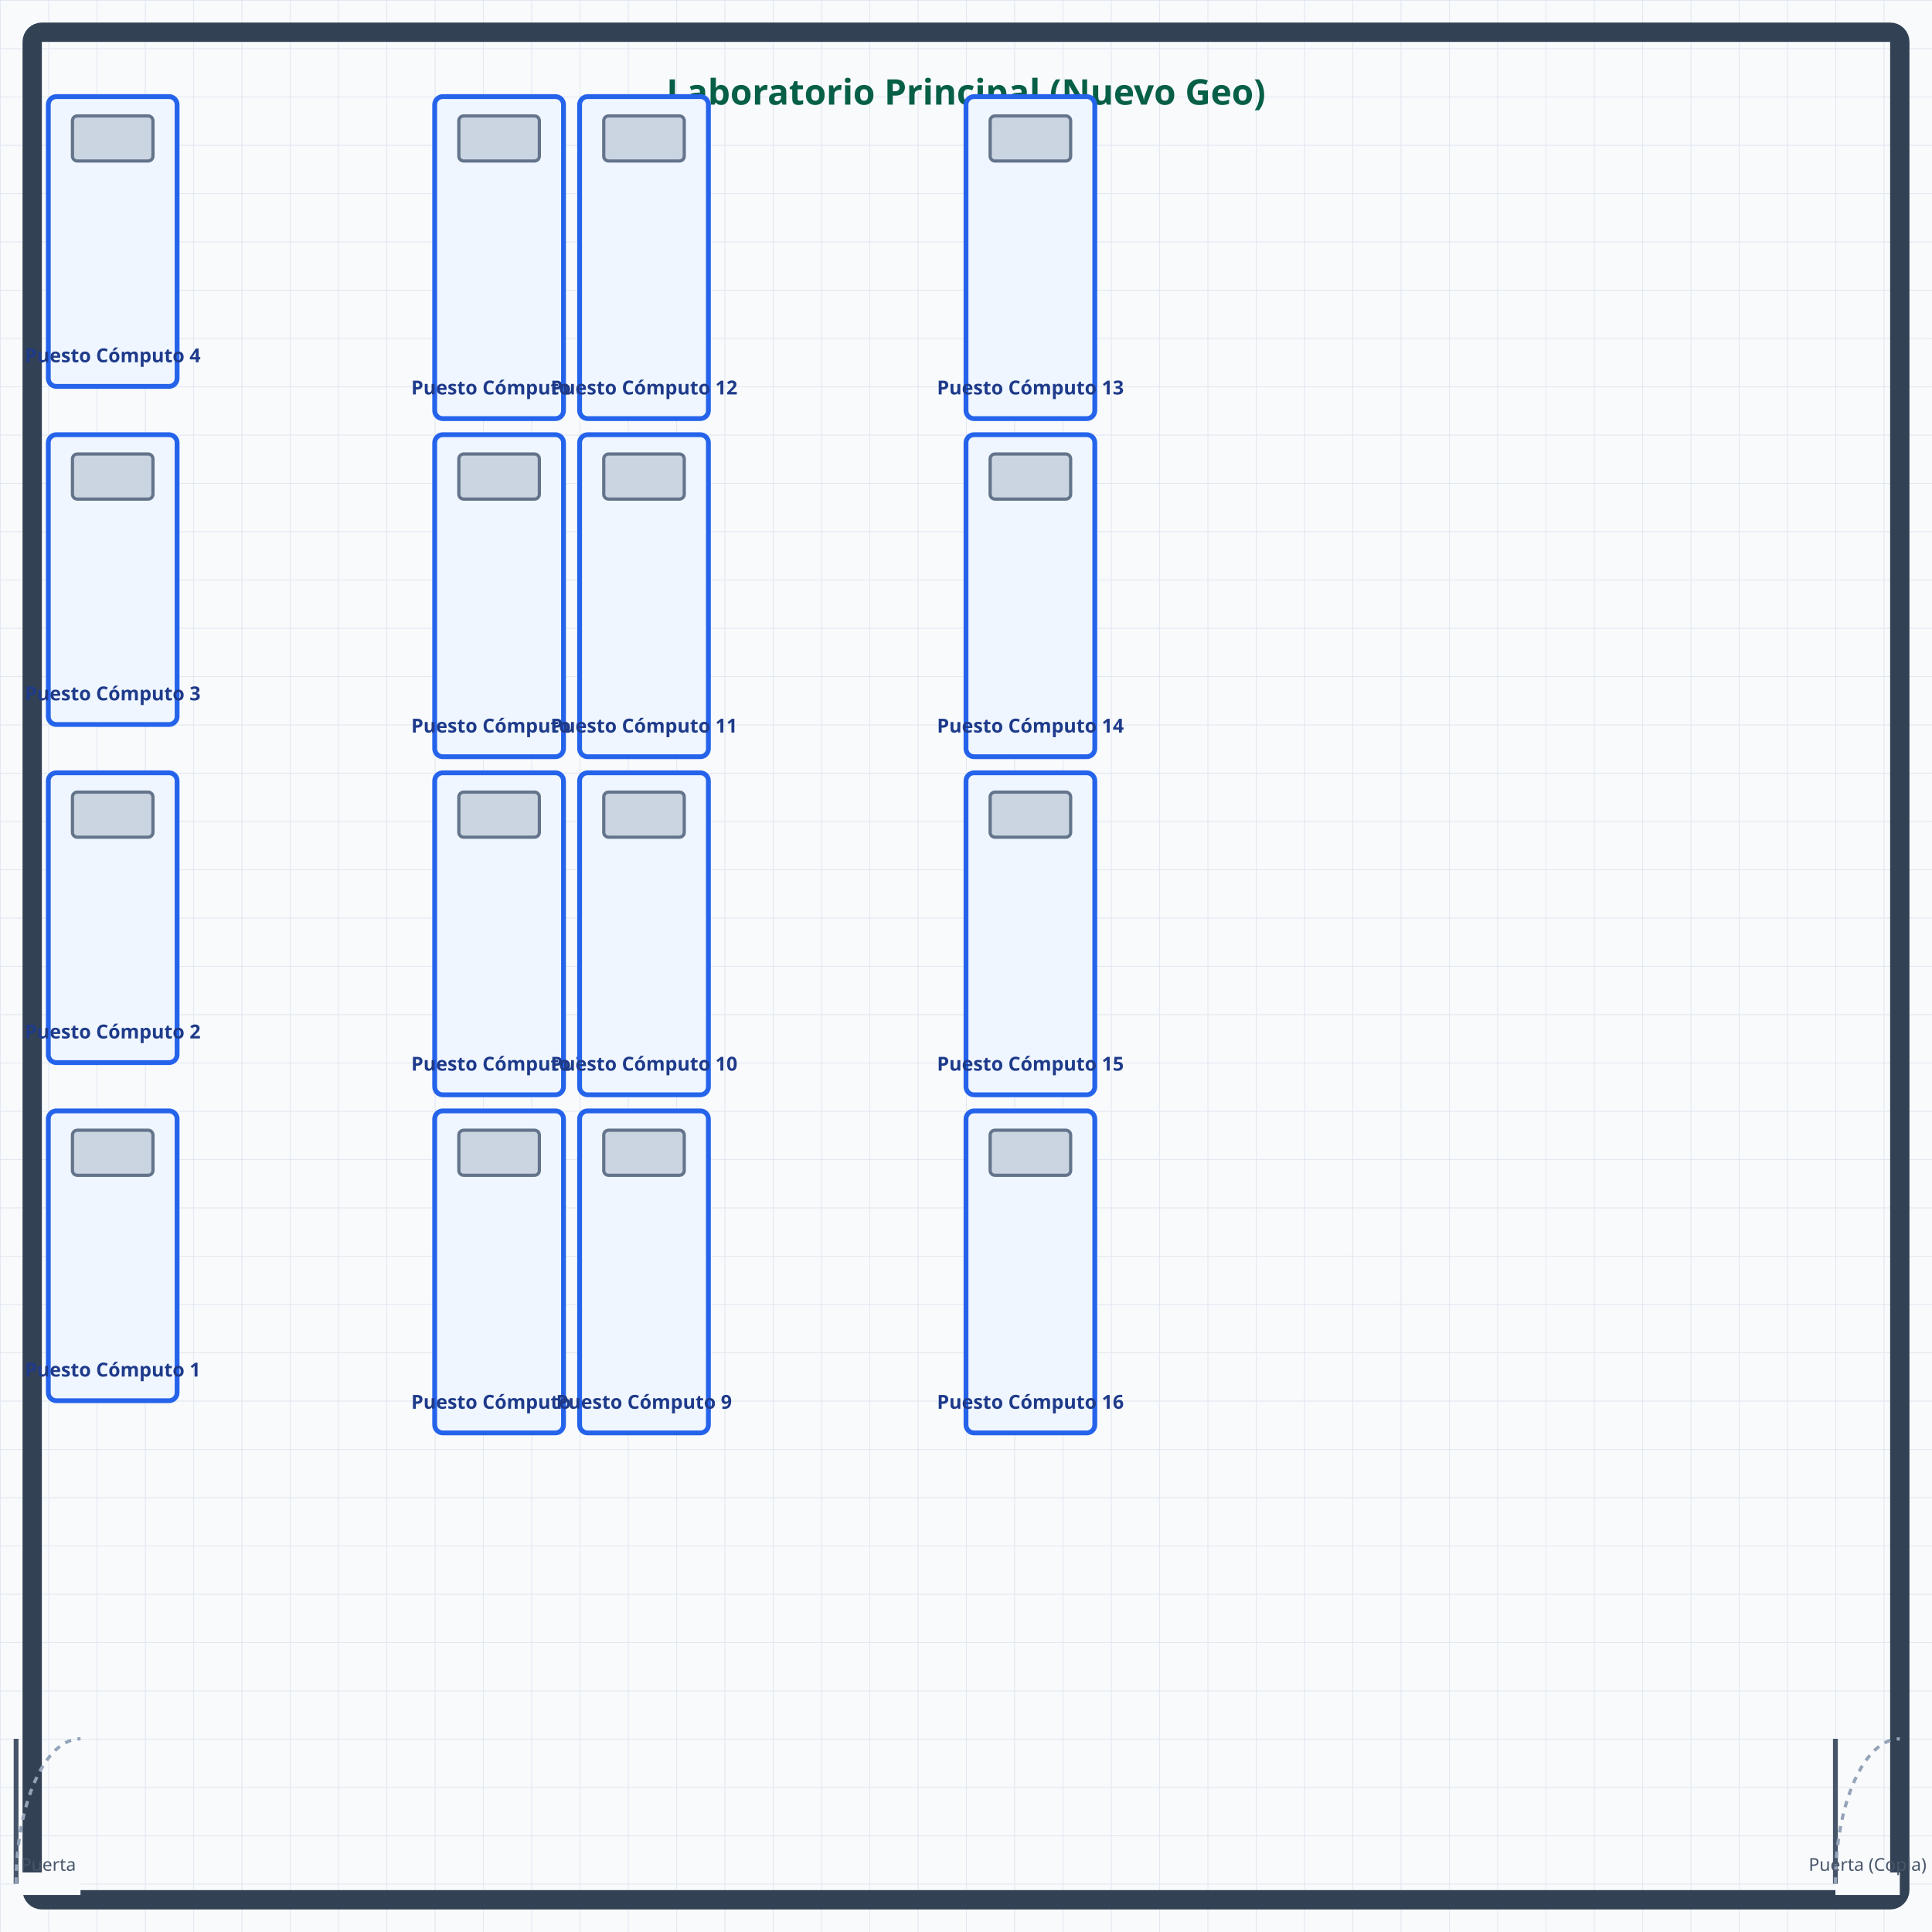
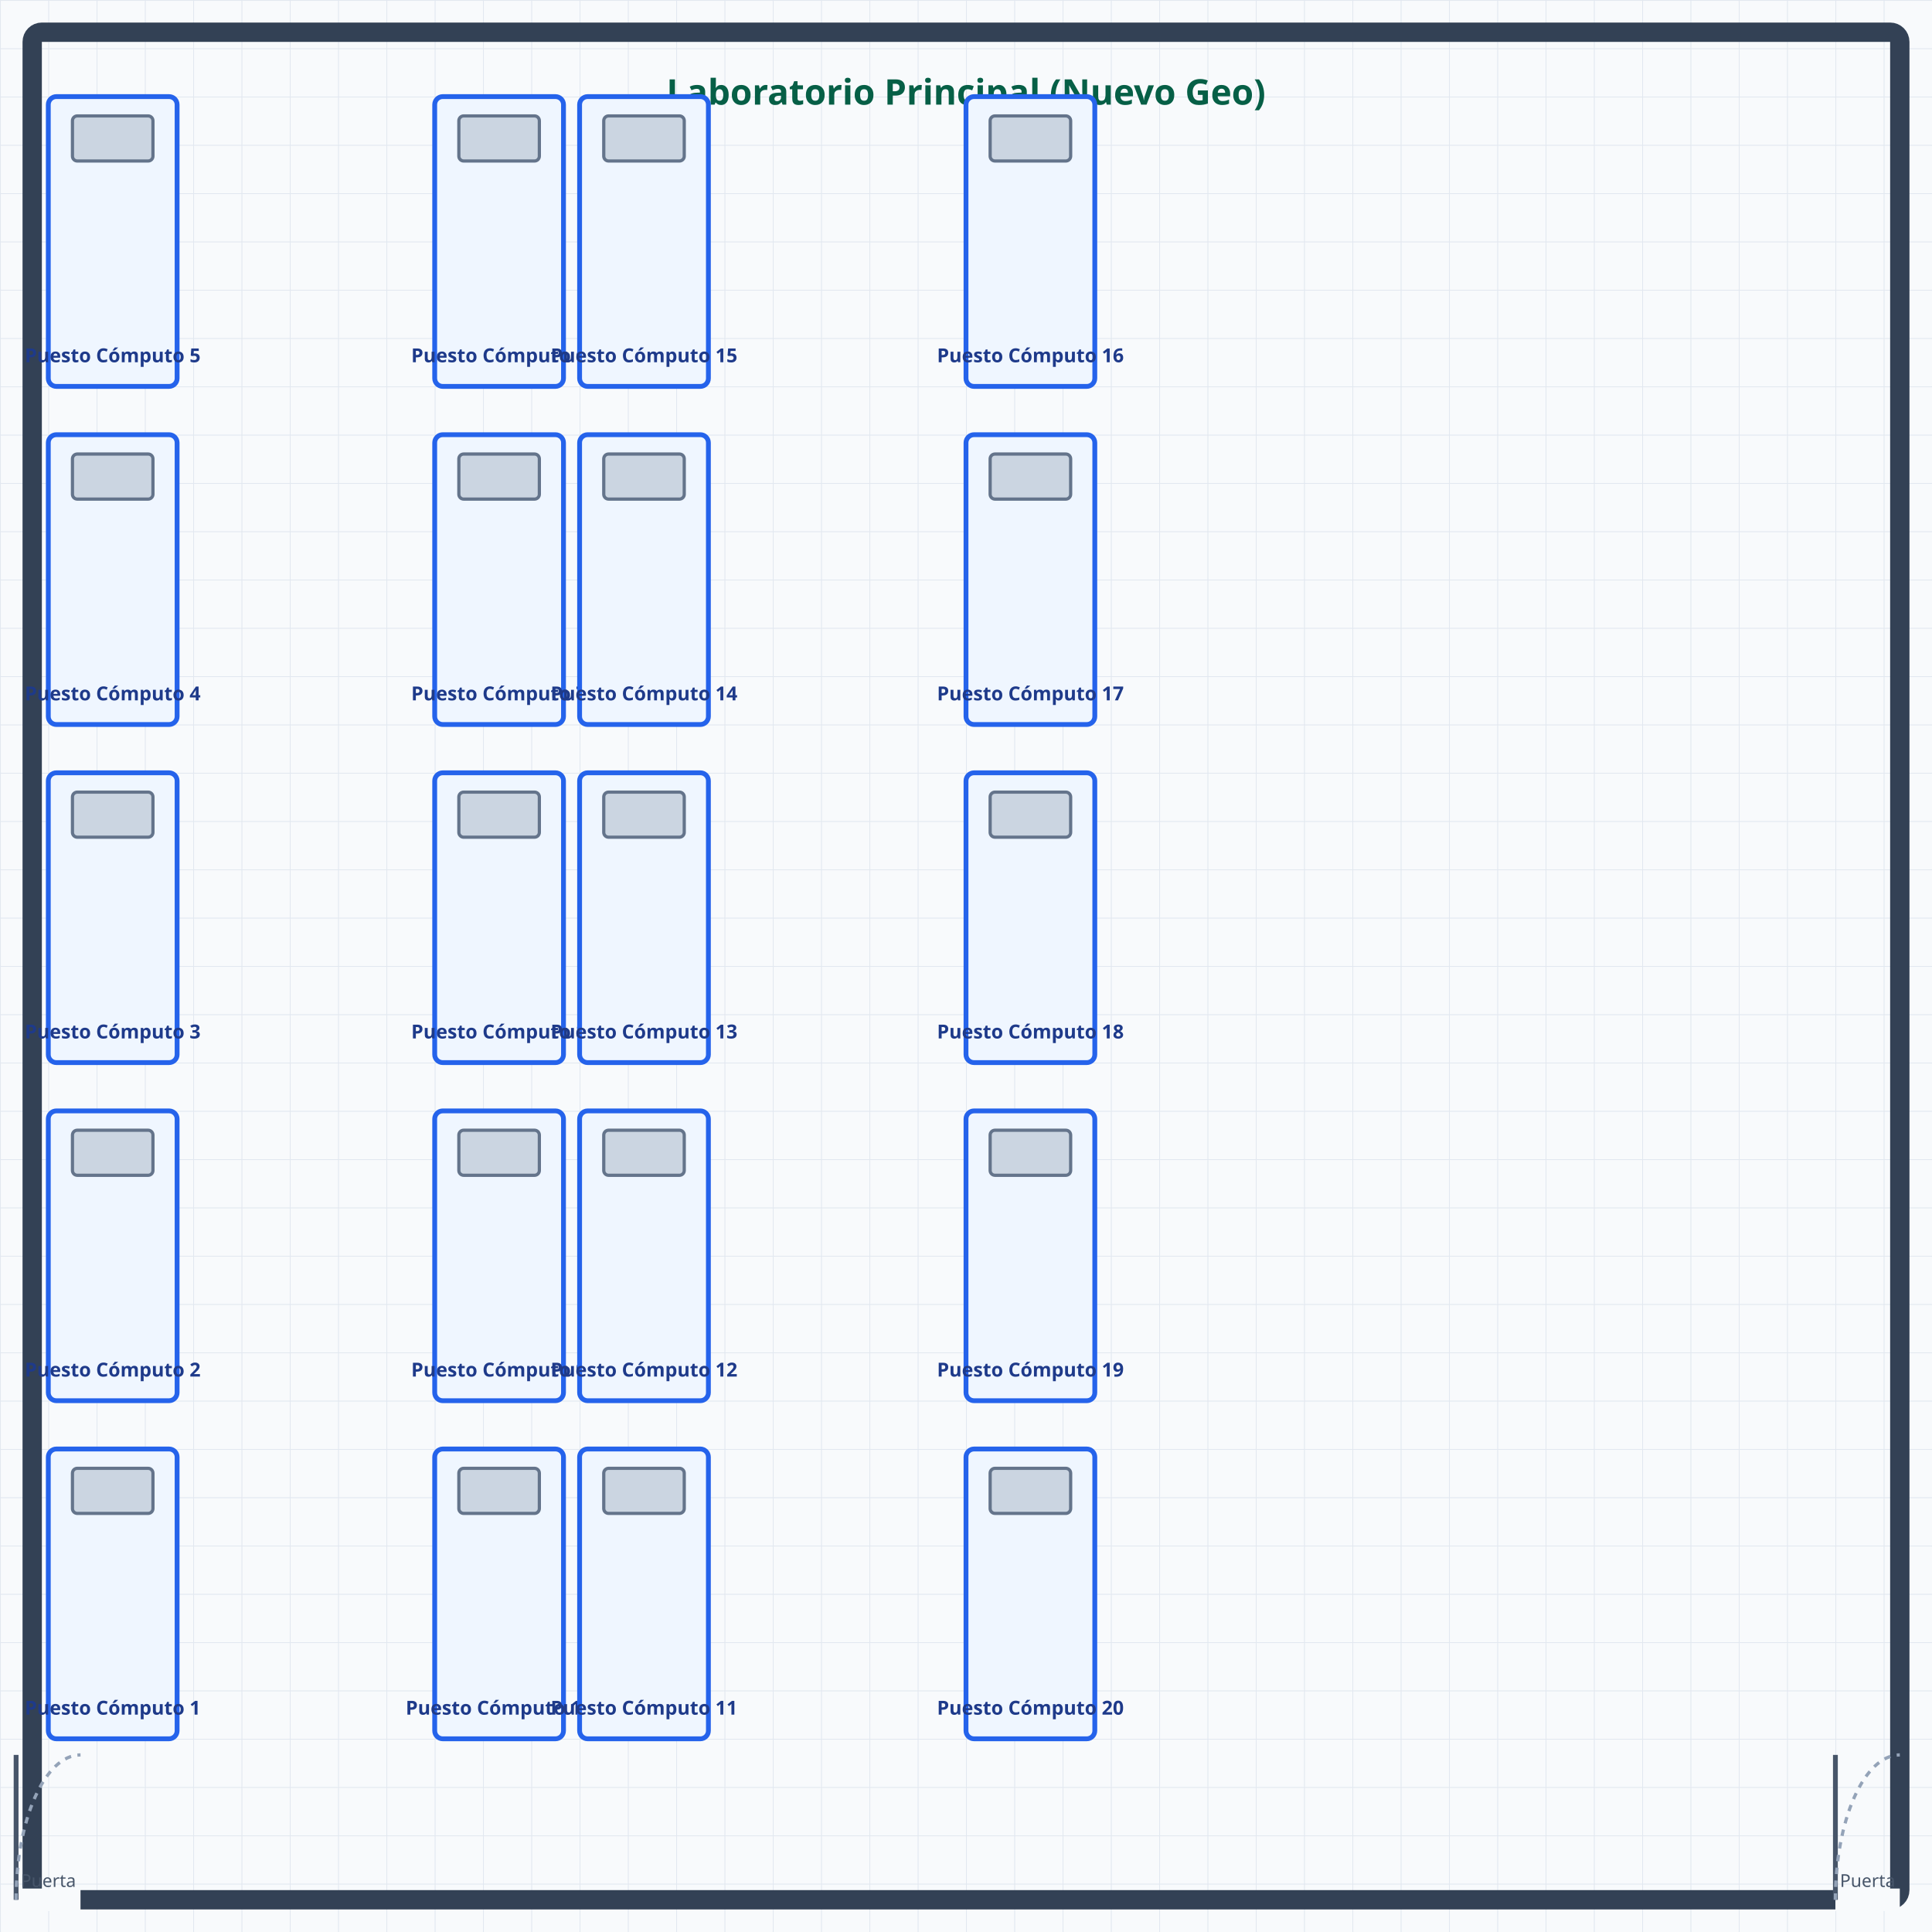
<svg xmlns="http://www.w3.org/2000/svg" viewBox="0 0 1200 1200" width="1200" height="1200">
  <defs>
-     <pattern id="grid_1789155489757" width="30" height="30" patternUnits="userSpaceOnUse">
+     <pattern id="grid_1789157828368" width="30" height="30" patternUnits="userSpaceOnUse">
      <path d="M 30 0 L 0 0 0 30" fill="none" stroke="#e2e8f0" stroke-width="1" />
    </pattern>
  </defs>
  <rect width="1200" height="1200" fill="#f8fafc" />
-   <rect width="1200" height="1200" fill="url(#grid_1789155489757)" />
+   <rect width="1200" height="1200" fill="url(#grid_1789157828368)" />
  <rect x="20" y="20" width="1160" height="1160" fill="none" stroke="#334155" stroke-width="12" rx="6" />
  <text x="600" y="65" font-family="sans-serif" font-size="22" font-weight="bold" fill="#065f46" text-anchor="middle">Laboratorio Principal (Nuevo Geo)</text>
  <g id="elem_6">
-     <line x1="10" y1="1170" x2="50" y2="1170" stroke="#f8fafc" stroke-width="14" />
-     <line x1="10" y1="1170" x2="10" y2="1080" stroke="#475569" stroke-width="3" />
-     <path d="M 10 1170 A 40 90 0 0 1 50 1080" fill="none" stroke="#94a3b8" stroke-width="2" stroke-dasharray="4,4" />
-     <text x="30" y="1162" font-family="sans-serif" font-size="11" fill="#475569" text-anchor="middle">Puerta</text>
+     <line x1="10" y1="1180" x2="50" y2="1180" stroke="#f8fafc" stroke-width="14" />
+     <line x1="10" y1="1180" x2="10" y2="1090" stroke="#475569" stroke-width="3" />
+     <path d="M 10 1180 A 40 90 0 0 1 50 1090" fill="none" stroke="#94a3b8" stroke-width="2" stroke-dasharray="4,4" />
+     <text x="30" y="1172" font-family="sans-serif" font-size="11" fill="#475569" text-anchor="middle">Puerta</text>
  </g>
  <g id="elem_7">
-     <line x1="1140" y1="1170" x2="1180" y2="1170" stroke="#f8fafc" stroke-width="14" />
-     <line x1="1140" y1="1170" x2="1140" y2="1080" stroke="#475569" stroke-width="3" />
-     <path d="M 1140 1170 A 40 90 0 0 1 1180 1080" fill="none" stroke="#94a3b8" stroke-width="2" stroke-dasharray="4,4" />
-     <text x="1160" y="1162" font-family="sans-serif" font-size="11" fill="#475569" text-anchor="middle">Puerta (Copia)</text>
+     <line x1="1140" y1="1180" x2="1180" y2="1180" stroke="#f8fafc" stroke-width="14" />
+     <line x1="1140" y1="1180" x2="1140" y2="1090" stroke="#475569" stroke-width="3" />
+     <path d="M 1140 1180 A 40 90 0 0 1 1180 1090" fill="none" stroke="#94a3b8" stroke-width="2" stroke-dasharray="4,4" />
+     <text x="1160" y="1172" font-family="sans-serif" font-size="11" fill="#475569" text-anchor="middle">Puerta</text>
  </g>
  <g id="elem_8">
    <rect x="30" y="60" width="80" height="180" rx="5" fill="#eff6ff" stroke="#2563eb" stroke-width="3" />
    <rect x="45" y="72" width="50" height="28" rx="3" fill="#cbd5e1" stroke="#64748b" stroke-width="2" />
-     <text x="70" y="225" font-family="sans-serif" font-size="12" font-weight="bold" fill="#1e3a8a" text-anchor="middle">Puesto Cómputo 4</text>
+     <text x="70" y="225" font-family="sans-serif" font-size="12" font-weight="bold" fill="#1e3a8a" text-anchor="middle">Puesto Cómputo 5</text>
  </g>
  <g id="elem_9">
    <rect x="30" y="270" width="80" height="180" rx="5" fill="#eff6ff" stroke="#2563eb" stroke-width="3" />
    <rect x="45" y="282" width="50" height="28" rx="3" fill="#cbd5e1" stroke="#64748b" stroke-width="2" />
-     <text x="70" y="435" font-family="sans-serif" font-size="12" font-weight="bold" fill="#1e3a8a" text-anchor="middle">Puesto Cómputo 3</text>
+     <text x="70" y="435" font-family="sans-serif" font-size="12" font-weight="bold" fill="#1e3a8a" text-anchor="middle">Puesto Cómputo 4</text>
  </g>
  <g id="elem_10">
    <rect x="30" y="480" width="80" height="180" rx="5" fill="#eff6ff" stroke="#2563eb" stroke-width="3" />
    <rect x="45" y="492" width="50" height="28" rx="3" fill="#cbd5e1" stroke="#64748b" stroke-width="2" />
-     <text x="70" y="645" font-family="sans-serif" font-size="12" font-weight="bold" fill="#1e3a8a" text-anchor="middle">Puesto Cómputo 2</text>
+     <text x="70" y="645" font-family="sans-serif" font-size="12" font-weight="bold" fill="#1e3a8a" text-anchor="middle">Puesto Cómputo 3</text>
  </g>
  <g id="elem_11">
    <rect x="30" y="690" width="80" height="180" rx="5" fill="#eff6ff" stroke="#2563eb" stroke-width="3" />
    <rect x="45" y="702" width="50" height="28" rx="3" fill="#cbd5e1" stroke="#64748b" stroke-width="2" />
-     <text x="70" y="855" font-family="sans-serif" font-size="12" font-weight="bold" fill="#1e3a8a" text-anchor="middle">Puesto Cómputo 1</text>
+     <text x="70" y="855" font-family="sans-serif" font-size="12" font-weight="bold" fill="#1e3a8a" text-anchor="middle">Puesto Cómputo 2</text>
  </g>
  <g id="elem_12">
-     <rect x="270" y="60" width="80" height="200" rx="5" fill="#eff6ff" stroke="#2563eb" stroke-width="3" />
+     <rect x="270" y="60" width="80" height="180" rx="5" fill="#eff6ff" stroke="#2563eb" stroke-width="3" />
    <rect x="285" y="72" width="50" height="28" rx="3" fill="#cbd5e1" stroke="#64748b" stroke-width="2" />
-     <text x="310" y="245" font-family="sans-serif" font-size="12" font-weight="bold" fill="#1e3a8a" text-anchor="middle">Puesto Cómputo 5</text>
+     <text x="310" y="225" font-family="sans-serif" font-size="12" font-weight="bold" fill="#1e3a8a" text-anchor="middle">Puesto Cómputo 6</text>
  </g>
  <g id="elem_13">
-     <rect x="270" y="270" width="80" height="200" rx="5" fill="#eff6ff" stroke="#2563eb" stroke-width="3" />
+     <rect x="270" y="270" width="80" height="180" rx="5" fill="#eff6ff" stroke="#2563eb" stroke-width="3" />
    <rect x="285" y="282" width="50" height="28" rx="3" fill="#cbd5e1" stroke="#64748b" stroke-width="2" />
-     <text x="310" y="455" font-family="sans-serif" font-size="12" font-weight="bold" fill="#1e3a8a" text-anchor="middle">Puesto Cómputo 6</text>
+     <text x="310" y="435" font-family="sans-serif" font-size="12" font-weight="bold" fill="#1e3a8a" text-anchor="middle">Puesto Cómputo 7</text>
  </g>
  <g id="elem_14">
-     <rect x="270" y="480" width="80" height="200" rx="5" fill="#eff6ff" stroke="#2563eb" stroke-width="3" />
+     <rect x="270" y="480" width="80" height="180" rx="5" fill="#eff6ff" stroke="#2563eb" stroke-width="3" />
    <rect x="285" y="492" width="50" height="28" rx="3" fill="#cbd5e1" stroke="#64748b" stroke-width="2" />
-     <text x="310" y="665" font-family="sans-serif" font-size="12" font-weight="bold" fill="#1e3a8a" text-anchor="middle">Puesto Cómputo 7</text>
+     <text x="310" y="645" font-family="sans-serif" font-size="12" font-weight="bold" fill="#1e3a8a" text-anchor="middle">Puesto Cómputo 8</text>
  </g>
  <g id="elem_15">
-     <rect x="270" y="690" width="80" height="200" rx="5" fill="#eff6ff" stroke="#2563eb" stroke-width="3" />
+     <rect x="270" y="690" width="80" height="180" rx="5" fill="#eff6ff" stroke="#2563eb" stroke-width="3" />
    <rect x="285" y="702" width="50" height="28" rx="3" fill="#cbd5e1" stroke="#64748b" stroke-width="2" />
-     <text x="310" y="875" font-family="sans-serif" font-size="12" font-weight="bold" fill="#1e3a8a" text-anchor="middle">Puesto Cómputo 8</text>
+     <text x="310" y="855" font-family="sans-serif" font-size="12" font-weight="bold" fill="#1e3a8a" text-anchor="middle">Puesto Cómputo 9</text>
  </g>
  <g id="elem_16">
-     <rect x="360" y="60" width="80" height="200" rx="5" fill="#eff6ff" stroke="#2563eb" stroke-width="3" />
+     <rect x="360" y="60" width="80" height="180" rx="5" fill="#eff6ff" stroke="#2563eb" stroke-width="3" />
    <rect x="375" y="72" width="50" height="28" rx="3" fill="#cbd5e1" stroke="#64748b" stroke-width="2" />
-     <text x="400" y="245" font-family="sans-serif" font-size="12" font-weight="bold" fill="#1e3a8a" text-anchor="middle">Puesto Cómputo 12</text>
+     <text x="400" y="225" font-family="sans-serif" font-size="12" font-weight="bold" fill="#1e3a8a" text-anchor="middle">Puesto Cómputo 15</text>
  </g>
  <g id="elem_17">
-     <rect x="360" y="690" width="80" height="200" rx="5" fill="#eff6ff" stroke="#2563eb" stroke-width="3" />
+     <rect x="360" y="690" width="80" height="180" rx="5" fill="#eff6ff" stroke="#2563eb" stroke-width="3" />
    <rect x="375" y="702" width="50" height="28" rx="3" fill="#cbd5e1" stroke="#64748b" stroke-width="2" />
-     <text x="400" y="875" font-family="sans-serif" font-size="12" font-weight="bold" fill="#1e3a8a" text-anchor="middle">Puesto Cómputo 9</text>
+     <text x="400" y="855" font-family="sans-serif" font-size="12" font-weight="bold" fill="#1e3a8a" text-anchor="middle">Puesto Cómputo 12</text>
  </g>
  <g id="elem_18">
-     <rect x="360" y="480" width="80" height="200" rx="5" fill="#eff6ff" stroke="#2563eb" stroke-width="3" />
+     <rect x="360" y="480" width="80" height="180" rx="5" fill="#eff6ff" stroke="#2563eb" stroke-width="3" />
    <rect x="375" y="492" width="50" height="28" rx="3" fill="#cbd5e1" stroke="#64748b" stroke-width="2" />
-     <text x="400" y="665" font-family="sans-serif" font-size="12" font-weight="bold" fill="#1e3a8a" text-anchor="middle">Puesto Cómputo 10</text>
+     <text x="400" y="645" font-family="sans-serif" font-size="12" font-weight="bold" fill="#1e3a8a" text-anchor="middle">Puesto Cómputo 13</text>
  </g>
  <g id="elem_19">
-     <rect x="360" y="270" width="80" height="200" rx="5" fill="#eff6ff" stroke="#2563eb" stroke-width="3" />
+     <rect x="360" y="270" width="80" height="180" rx="5" fill="#eff6ff" stroke="#2563eb" stroke-width="3" />
    <rect x="375" y="282" width="50" height="28" rx="3" fill="#cbd5e1" stroke="#64748b" stroke-width="2" />
-     <text x="400" y="455" font-family="sans-serif" font-size="12" font-weight="bold" fill="#1e3a8a" text-anchor="middle">Puesto Cómputo 11</text>
+     <text x="400" y="435" font-family="sans-serif" font-size="12" font-weight="bold" fill="#1e3a8a" text-anchor="middle">Puesto Cómputo 14</text>
  </g>
  <g id="elem_20">
-     <rect x="600" y="60" width="80" height="200" rx="5" fill="#eff6ff" stroke="#2563eb" stroke-width="3" />
+     <rect x="600" y="60" width="80" height="180" rx="5" fill="#eff6ff" stroke="#2563eb" stroke-width="3" />
    <rect x="615" y="72" width="50" height="28" rx="3" fill="#cbd5e1" stroke="#64748b" stroke-width="2" />
-     <text x="640" y="245" font-family="sans-serif" font-size="12" font-weight="bold" fill="#1e3a8a" text-anchor="middle">Puesto Cómputo 13</text>
+     <text x="640" y="225" font-family="sans-serif" font-size="12" font-weight="bold" fill="#1e3a8a" text-anchor="middle">Puesto Cómputo 16</text>
  </g>
  <g id="elem_21">
-     <rect x="600" y="270" width="80" height="200" rx="5" fill="#eff6ff" stroke="#2563eb" stroke-width="3" />
+     <rect x="600" y="270" width="80" height="180" rx="5" fill="#eff6ff" stroke="#2563eb" stroke-width="3" />
    <rect x="615" y="282" width="50" height="28" rx="3" fill="#cbd5e1" stroke="#64748b" stroke-width="2" />
-     <text x="640" y="455" font-family="sans-serif" font-size="12" font-weight="bold" fill="#1e3a8a" text-anchor="middle">Puesto Cómputo 14</text>
+     <text x="640" y="435" font-family="sans-serif" font-size="12" font-weight="bold" fill="#1e3a8a" text-anchor="middle">Puesto Cómputo 17</text>
  </g>
  <g id="elem_22">
-     <rect x="600" y="480" width="80" height="200" rx="5" fill="#eff6ff" stroke="#2563eb" stroke-width="3" />
+     <rect x="600" y="480" width="80" height="180" rx="5" fill="#eff6ff" stroke="#2563eb" stroke-width="3" />
    <rect x="615" y="492" width="50" height="28" rx="3" fill="#cbd5e1" stroke="#64748b" stroke-width="2" />
-     <text x="640" y="665" font-family="sans-serif" font-size="12" font-weight="bold" fill="#1e3a8a" text-anchor="middle">Puesto Cómputo 15</text>
+     <text x="640" y="645" font-family="sans-serif" font-size="12" font-weight="bold" fill="#1e3a8a" text-anchor="middle">Puesto Cómputo 18</text>
  </g>
  <g id="elem_23">
-     <rect x="600" y="690" width="80" height="200" rx="5" fill="#eff6ff" stroke="#2563eb" stroke-width="3" />
+     <rect x="600" y="690" width="80" height="180" rx="5" fill="#eff6ff" stroke="#2563eb" stroke-width="3" />
    <rect x="615" y="702" width="50" height="28" rx="3" fill="#cbd5e1" stroke="#64748b" stroke-width="2" />
-     <text x="640" y="875" font-family="sans-serif" font-size="12" font-weight="bold" fill="#1e3a8a" text-anchor="middle">Puesto Cómputo 16</text>
+     <text x="640" y="855" font-family="sans-serif" font-size="12" font-weight="bold" fill="#1e3a8a" text-anchor="middle">Puesto Cómputo 19</text>
+   </g>
+   <g id="elem_25">
+     <rect x="30" y="900" width="80" height="180" rx="5" fill="#eff6ff" stroke="#2563eb" stroke-width="3" />
+     <rect x="45" y="912" width="50" height="28" rx="3" fill="#cbd5e1" stroke="#64748b" stroke-width="2" />
+     <text x="70" y="1065" font-family="sans-serif" font-size="12" font-weight="bold" fill="#1e3a8a" text-anchor="middle">Puesto Cómputo 1</text>
+   </g>
+   <g id="elem_26">
+     <rect x="270" y="900" width="80" height="180" rx="5" fill="#eff6ff" stroke="#2563eb" stroke-width="3" />
+     <rect x="285" y="912" width="50" height="28" rx="3" fill="#cbd5e1" stroke="#64748b" stroke-width="2" />
+     <text x="310" y="1065" font-family="sans-serif" font-size="12" font-weight="bold" fill="#1e3a8a" text-anchor="middle">Puesto Cómputo 10</text>
+   </g>
+   <g id="elem_27">
+     <rect x="360" y="900" width="80" height="180" rx="5" fill="#eff6ff" stroke="#2563eb" stroke-width="3" />
+     <rect x="375" y="912" width="50" height="28" rx="3" fill="#cbd5e1" stroke="#64748b" stroke-width="2" />
+     <text x="400" y="1065" font-family="sans-serif" font-size="12" font-weight="bold" fill="#1e3a8a" text-anchor="middle">Puesto Cómputo 11</text>
+   </g>
+   <g id="elem_28">
+     <rect x="600" y="900" width="80" height="180" rx="5" fill="#eff6ff" stroke="#2563eb" stroke-width="3" />
+     <rect x="615" y="912" width="50" height="28" rx="3" fill="#cbd5e1" stroke="#64748b" stroke-width="2" />
+     <text x="640" y="1065" font-family="sans-serif" font-size="12" font-weight="bold" fill="#1e3a8a" text-anchor="middle">Puesto Cómputo 20</text>
  </g>
</svg>
